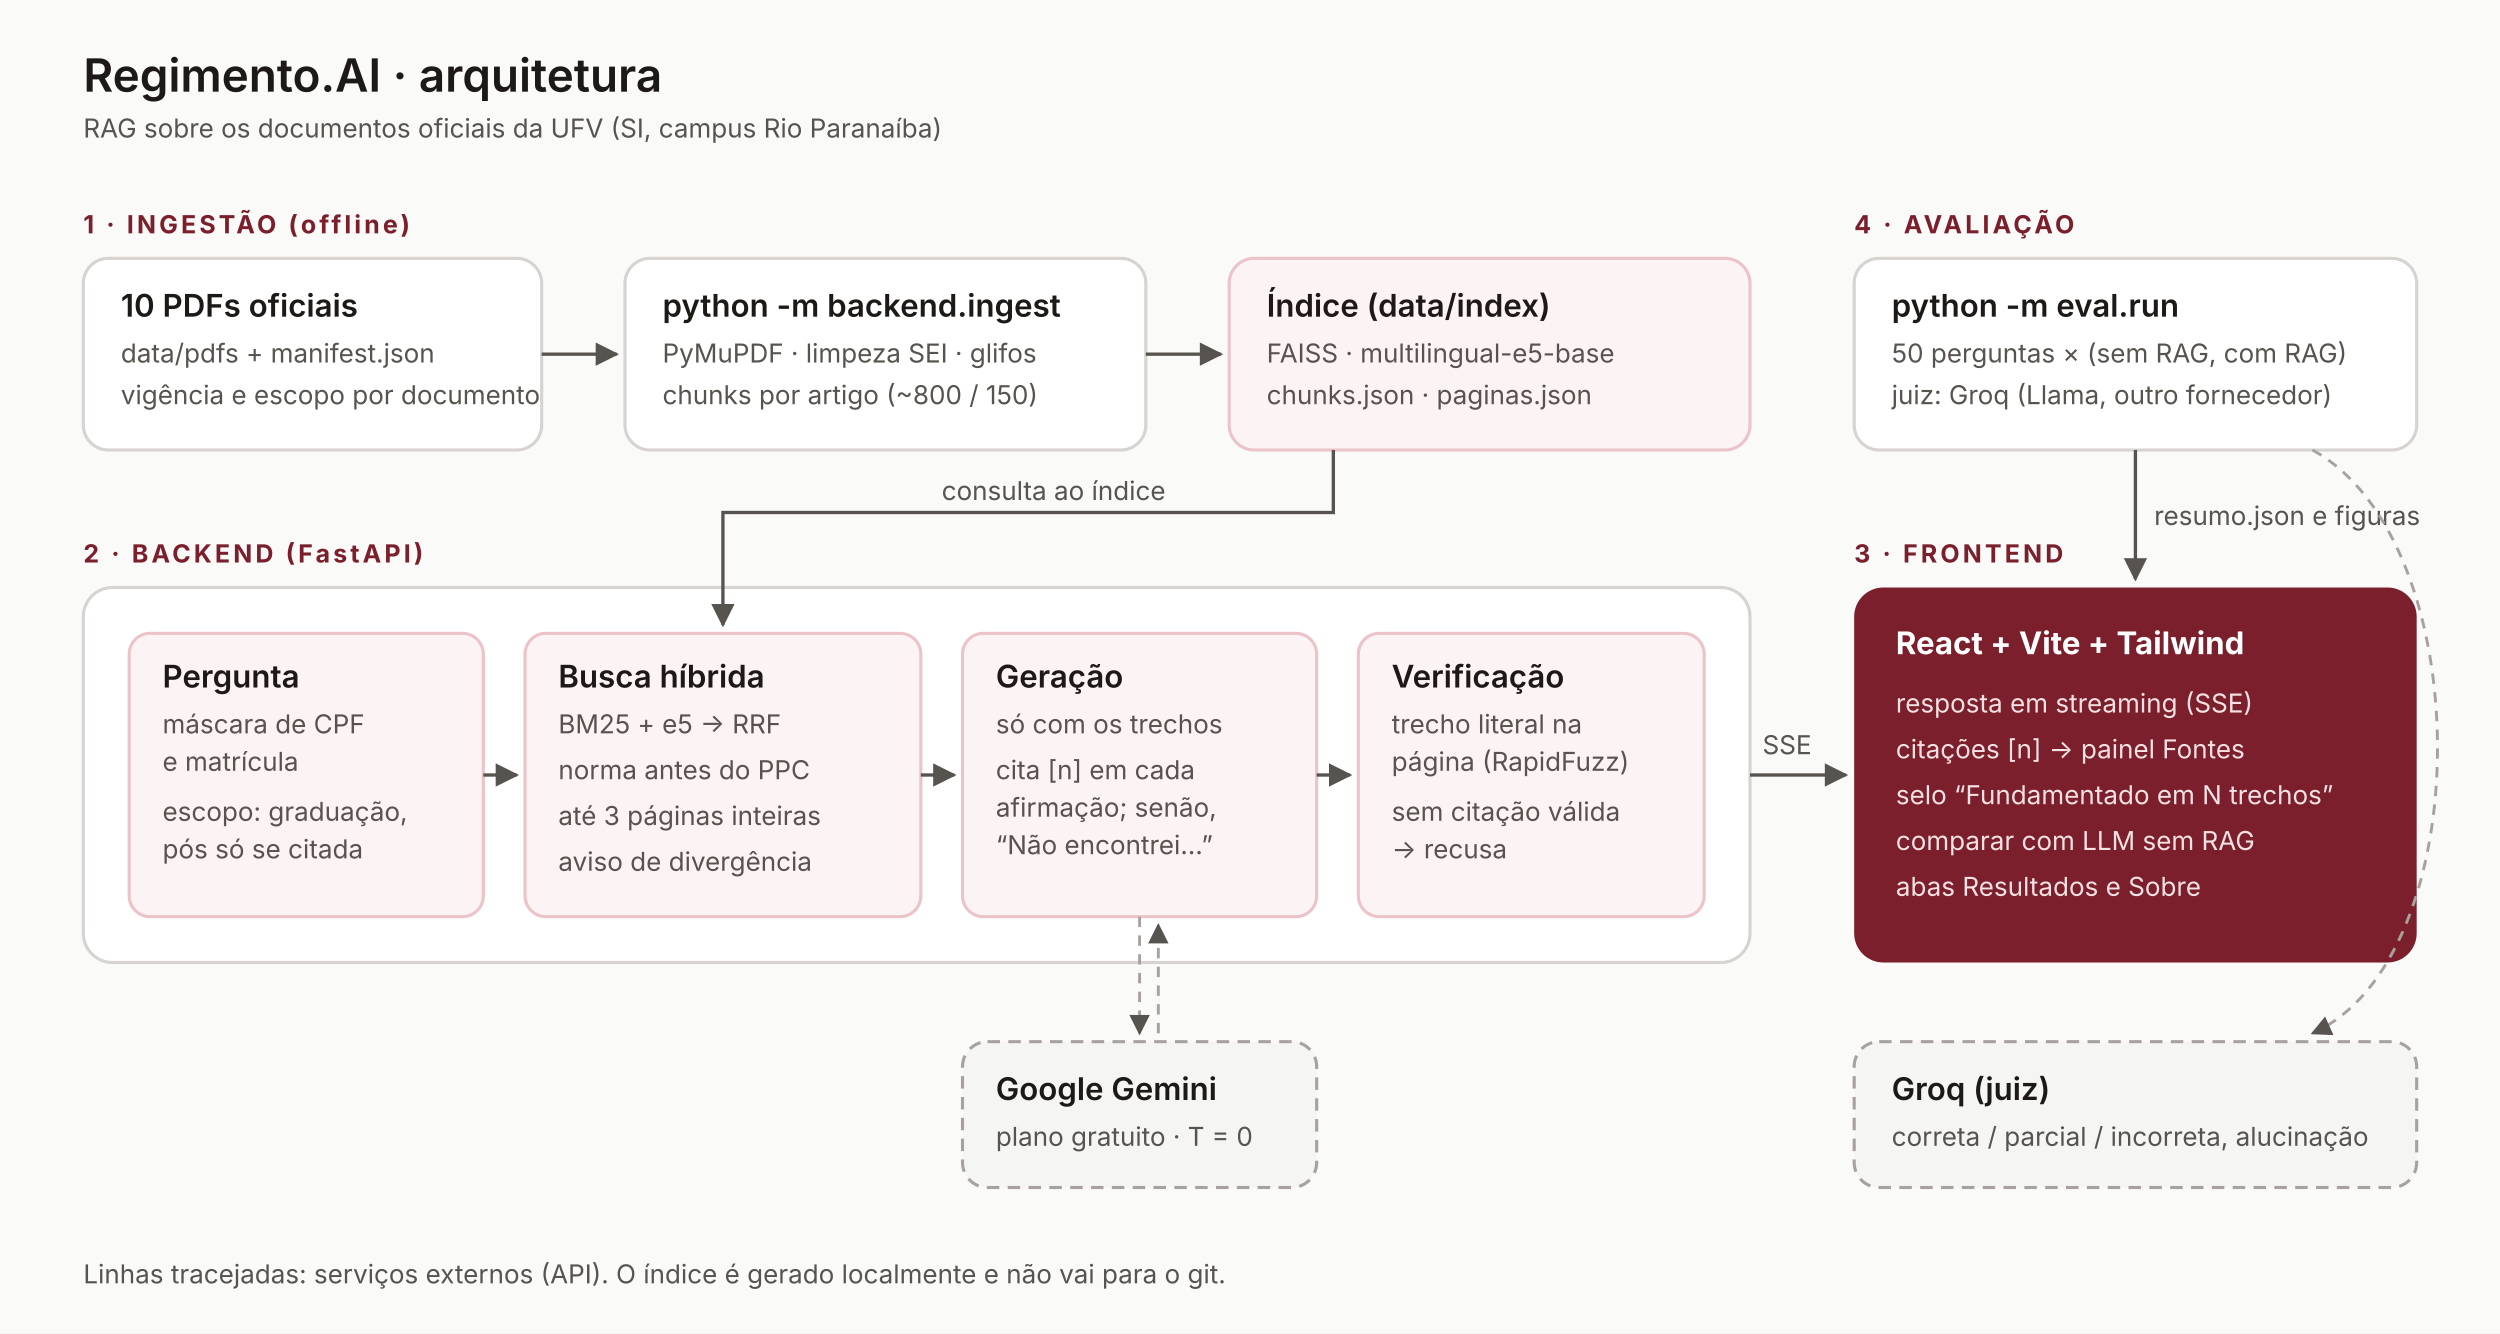
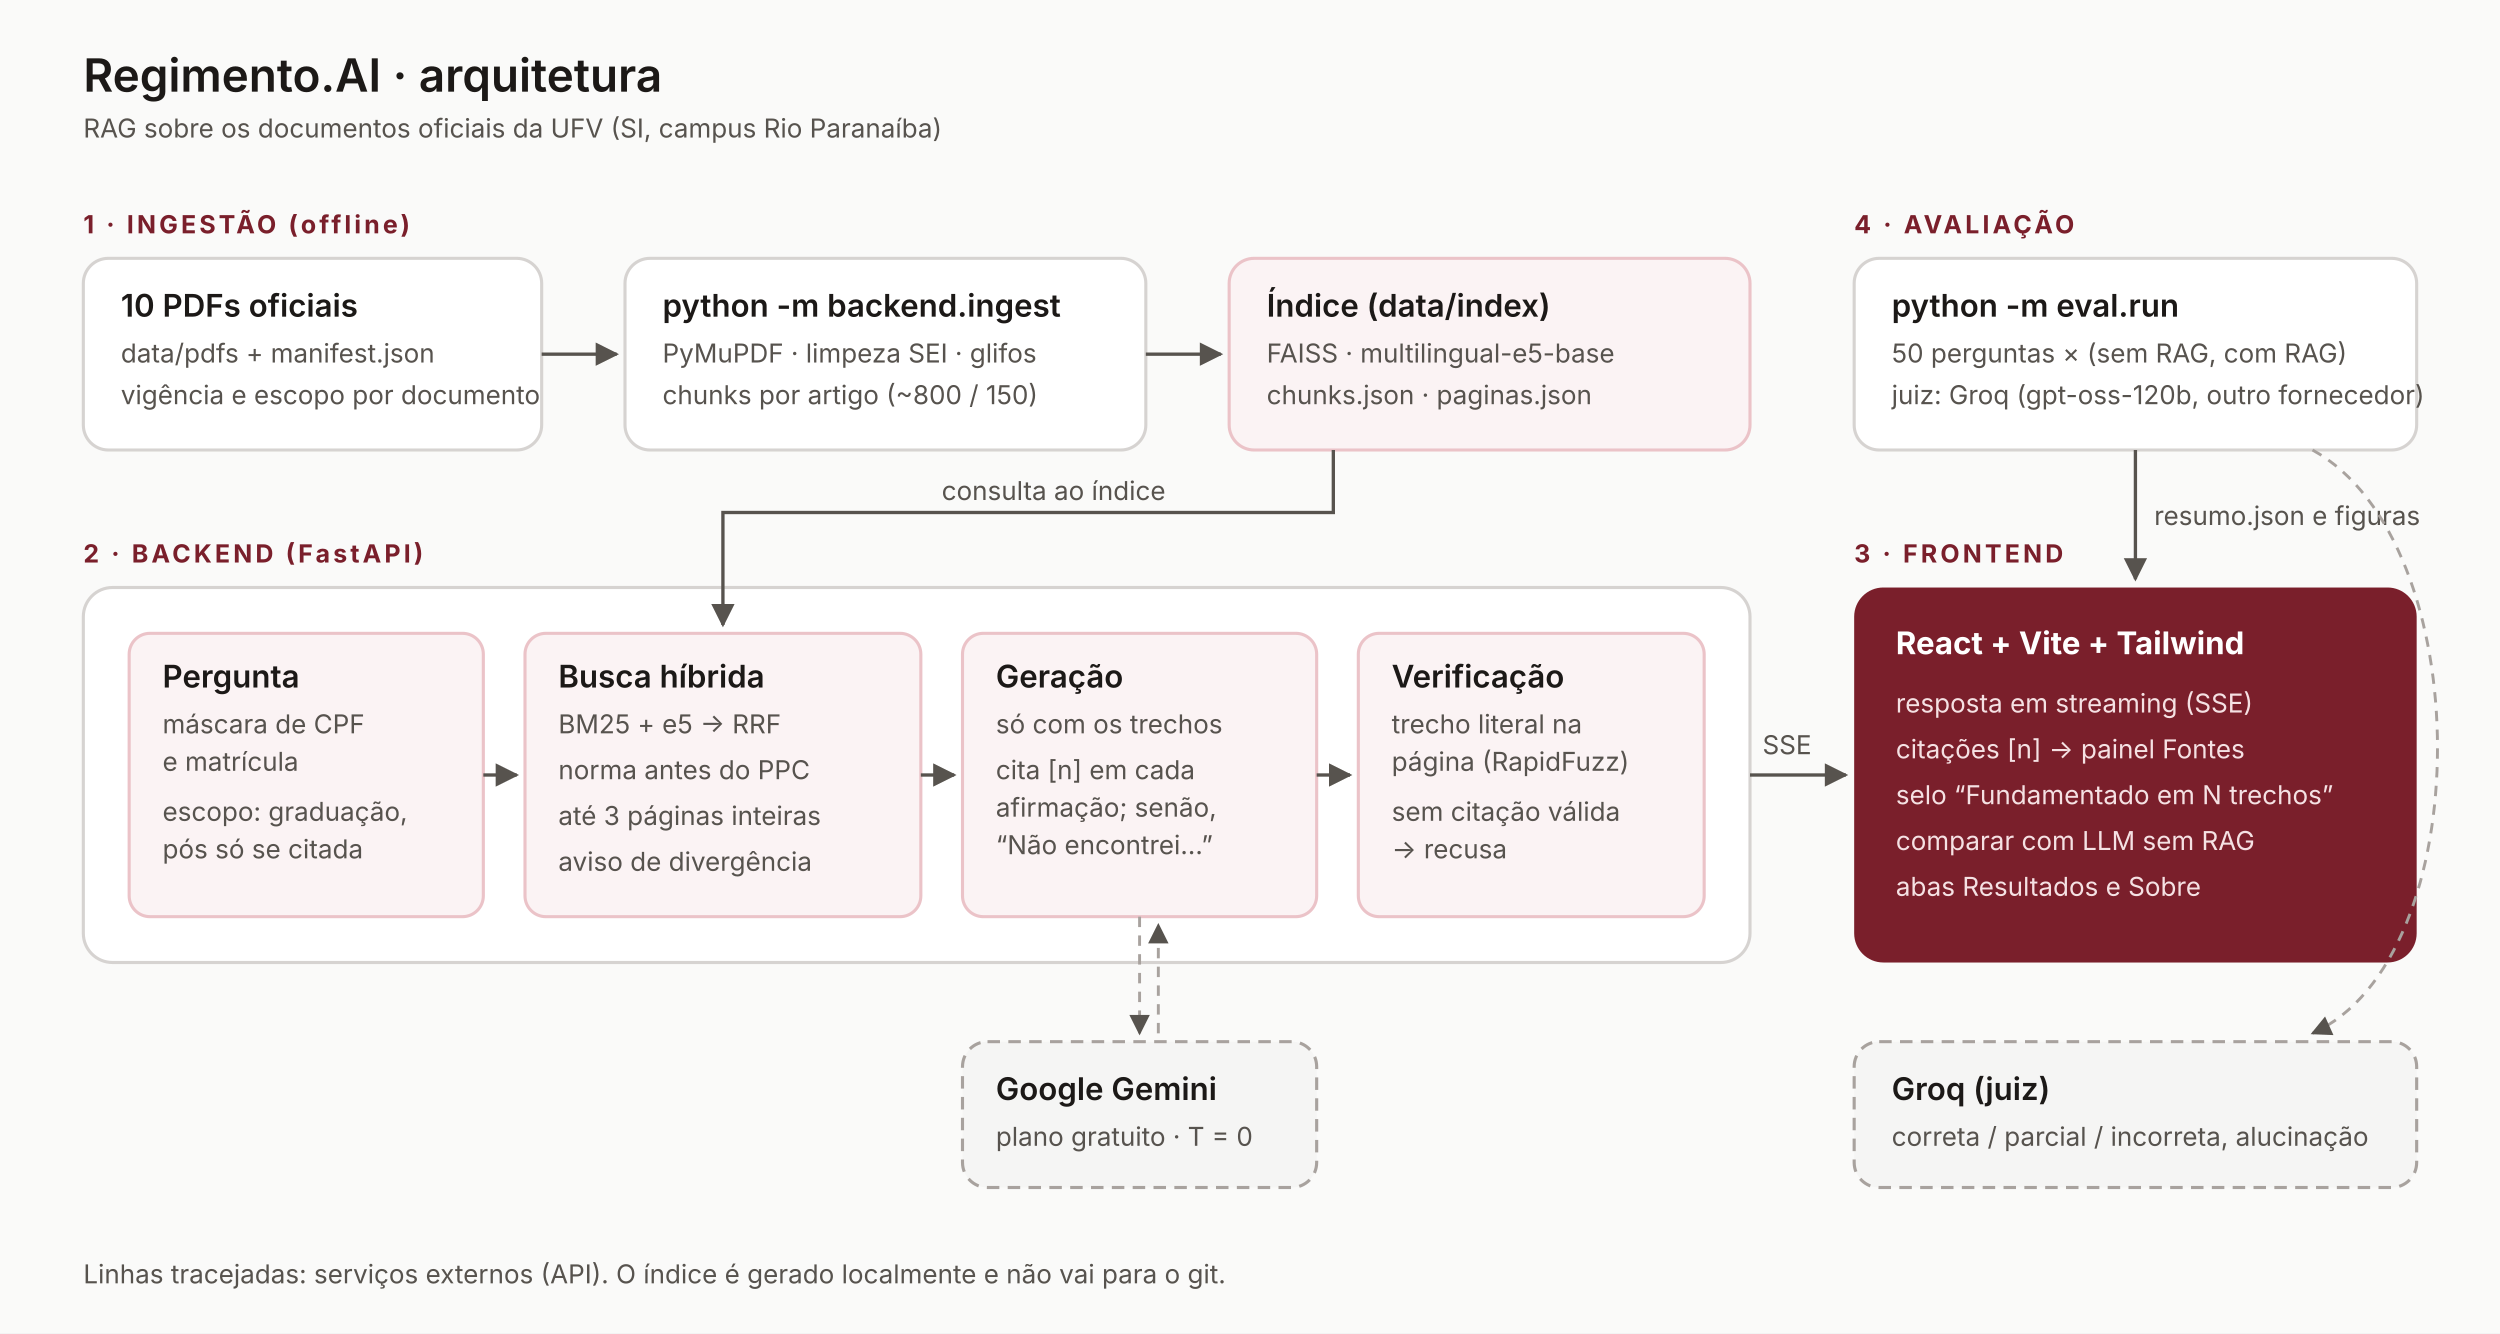
<svg xmlns="http://www.w3.org/2000/svg" viewBox="0 0 1200 640" width="1200" height="640" font-family="Inter, 'DejaVu Sans', Arial, sans-serif" role="img" aria-labelledby="titulo desc">
  <defs>
    <marker id="seta" viewBox="0 0 10 10" refX="9" refY="5" markerWidth="7" markerHeight="7" orient="auto-start-reverse">
      <path d="M0,0 L10,5 L0,10 z" fill="#57534e" />
    </marker>
    <style>
      .caixa { fill: #ffffff; stroke: #d6d3d1; stroke-width: 1.5; }
      .vinho { fill: #7a1f2b; }
      .claro { fill: #fbf3f4; stroke: #ebc3c8; stroke-width: 1.5; }
      .externo { fill: #f5f5f4; stroke: #a8a29e; stroke-width: 1.5; stroke-dasharray: 6 4; }
      .t { fill: #1c1917; font-size: 15px; font-weight: 600; }
      .s { fill: #57534e; font-size: 12.5px; }
      .b { fill: #ffffff; font-size: 15px; font-weight: 700; }
      .rot { fill: #7a1f2b; font-size: 12px; font-weight: 700; letter-spacing: 1.5px; }
      .linha { stroke: #57534e; stroke-width: 1.6; fill: none; marker-end: url(#seta); }
      .tracejada { stroke: #a8a29e; stroke-width: 1.4; fill: none; stroke-dasharray: 5 4; marker-end: url(#seta); }
    </style>
  </defs>
  <rect width="1200" height="640" fill="#fafaf9" />
  <text x="40" y="44" class="t" font-size="22" style="font-size:22px">Regimento.AI · arquitetura</text>
  <text x="40" y="66" class="s">RAG sobre os documentos oficiais da UFV (SI, campus Rio Paranaíba)</text>
  <text x="40" y="112" class="rot">1 · INGESTÃO (offline)</text>
  <rect x="40" y="124" width="220" height="92" rx="12" class="caixa" />
  <text x="58" y="152" class="t">10 PDFs oficiais</text>
  <text x="58" y="174" class="s">data/pdfs + manifest.json</text>
  <text x="58" y="194" class="s">vigência e escopo por documento</text>
  <rect x="300" y="124" width="250" height="92" rx="12" class="caixa" />
  <text x="318" y="152" class="t">python -m backend.ingest</text>
  <text x="318" y="174" class="s">PyMuPDF · limpeza SEI · glifos</text>
  <text x="318" y="194" class="s">chunks por artigo (~800 / 150)</text>
  <rect x="590" y="124" width="250" height="92" rx="12" class="claro" />
  <text x="608" y="152" class="t">Índice (data/index)</text>
  <text x="608" y="174" class="s">FAISS · multilingual-e5-base</text>
  <text x="608" y="194" class="s">chunks.json · paginas.json</text>
  <path d="M260 170 H296" class="linha" />
  <path d="M550 170 H586" class="linha" />
  <text x="40" y="270" class="rot">2 · BACKEND (FastAPI)</text>
  <rect x="40" y="282" width="800" height="180" rx="14" class="caixa" />
  <rect x="62" y="304" width="170" height="136" rx="10" class="claro" />
  <text x="78" y="330" class="t">Pergunta</text>
  <text x="78" y="352" class="s">máscara de CPF</text>
  <text x="78" y="370" class="s">e matrícula</text>
  <text x="78" y="394" class="s">escopo: graduação,</text>
  <text x="78" y="412" class="s">pós só se citada</text>
  <rect x="252" y="304" width="190" height="136" rx="10" class="claro" />
  <text x="268" y="330" class="t">Busca híbrida</text>
  <text x="268" y="352" class="s">BM25 + e5 → RRF</text>
  <text x="268" y="374" class="s">norma antes do PPC</text>
  <text x="268" y="396" class="s">até 3 páginas inteiras</text>
  <text x="268" y="418" class="s">aviso de divergência</text>
  <rect x="462" y="304" width="170" height="136" rx="10" class="claro" />
  <text x="478" y="330" class="t">Geração</text>
  <text x="478" y="352" class="s">só com os trechos</text>
  <text x="478" y="374" class="s">cita [n] em cada</text>
  <text x="478" y="392" class="s">afirmação; senão,</text>
  <text x="478" y="410" class="s">“Não encontrei...”</text>
  <rect x="652" y="304" width="166" height="136" rx="10" class="claro" />
  <text x="668" y="330" class="t">Verificação</text>
  <text x="668" y="352" class="s">trecho literal na</text>
  <text x="668" y="370" class="s">página (RapidFuzz)</text>
  <text x="668" y="394" class="s">sem citação válida</text>
  <text x="668" y="412" class="s">→ recusa</text>
  <path d="M232 372 H248" class="linha" />
  <path d="M442 372 H458" class="linha" />
  <path d="M632 372 H648" class="linha" />
  <path d="M640 216 V246 H347 V300" class="linha" />
  <text x="452" y="240" class="s">consulta ao índice</text>
  <rect x="462" y="500" width="170" height="70" rx="12" class="externo" />
  <text x="478" y="528" class="t">Google Gemini</text>
  <text x="478" y="550" class="s">plano gratuito · T = 0</text>
  <path d="M547 440 V496" class="tracejada" />
  <path d="M556 496 V444" class="tracejada" />
  <text x="890" y="270" class="rot">3 · FRONTEND</text>
  <rect x="890" y="282" width="270" height="180" rx="14" class="vinho" />
  <text x="910" y="314" class="b">React + Vite + Tailwind</text>
  <text x="910" y="342" fill="#f5e1e3" font-size="12.5">resposta em streaming (SSE)</text>
  <text x="910" y="364" fill="#f5e1e3" font-size="12.5">citações [n] → painel Fontes</text>
  <text x="910" y="386" fill="#f5e1e3" font-size="12.5">selo “Fundamentado em N trechos”</text>
  <text x="910" y="408" fill="#f5e1e3" font-size="12.5">comparar com LLM sem RAG</text>
  <text x="910" y="430" fill="#f5e1e3" font-size="12.5">abas Resultados e Sobre</text>
  <path d="M840 372 H886" class="linha" />
  <text x="846" y="362" class="s">SSE</text>
  <text x="890" y="112" class="rot">4 · AVALIAÇÃO</text>
  <rect x="890" y="124" width="270" height="92" rx="12" class="caixa" />
  <text x="908" y="152" class="t">python -m eval.run</text>
  <text x="908" y="174" class="s">50 perguntas × (sem RAG, com RAG)</text>
-   <text x="908" y="194" class="s">juiz: Groq (Llama, outro fornecedor)</text>
+   <text x="908" y="194" class="s">juiz: Groq (gpt-oss-120b, outro fornecedor)</text>
  <path d="M1025 216 V278" class="linha" />
  <text x="1034" y="252" class="s">resumo.json e figuras</text>
  <rect x="890" y="500" width="270" height="70" rx="12" class="externo" />
  <text x="908" y="528" class="t">Groq (juiz)</text>
  <text x="908" y="550" class="s">correta / parcial / incorreta, alucinação</text>
  <path d="M1110 216 C1190 260 1190 460 1110 496" class="tracejada" />
  <text x="40" y="616" class="s">Linhas tracejadas: serviços externos (API). O índice é gerado localmente e não vai para o git.</text>
</svg>
